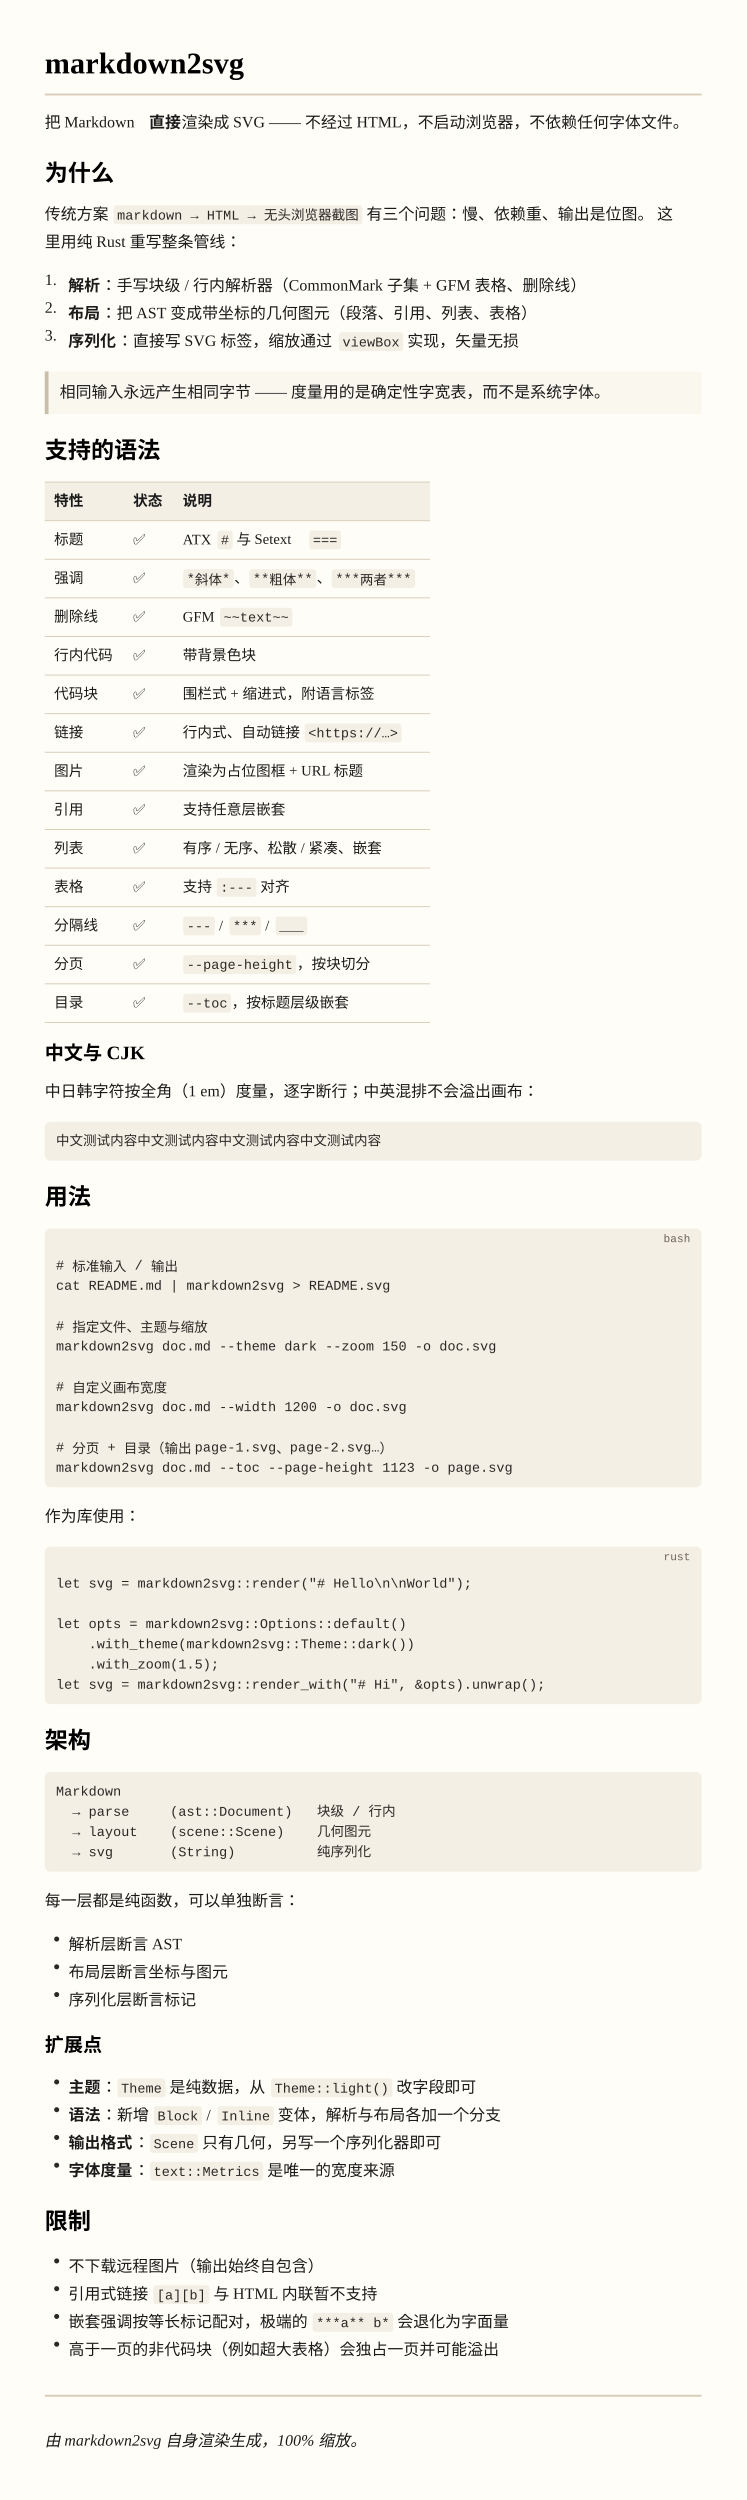
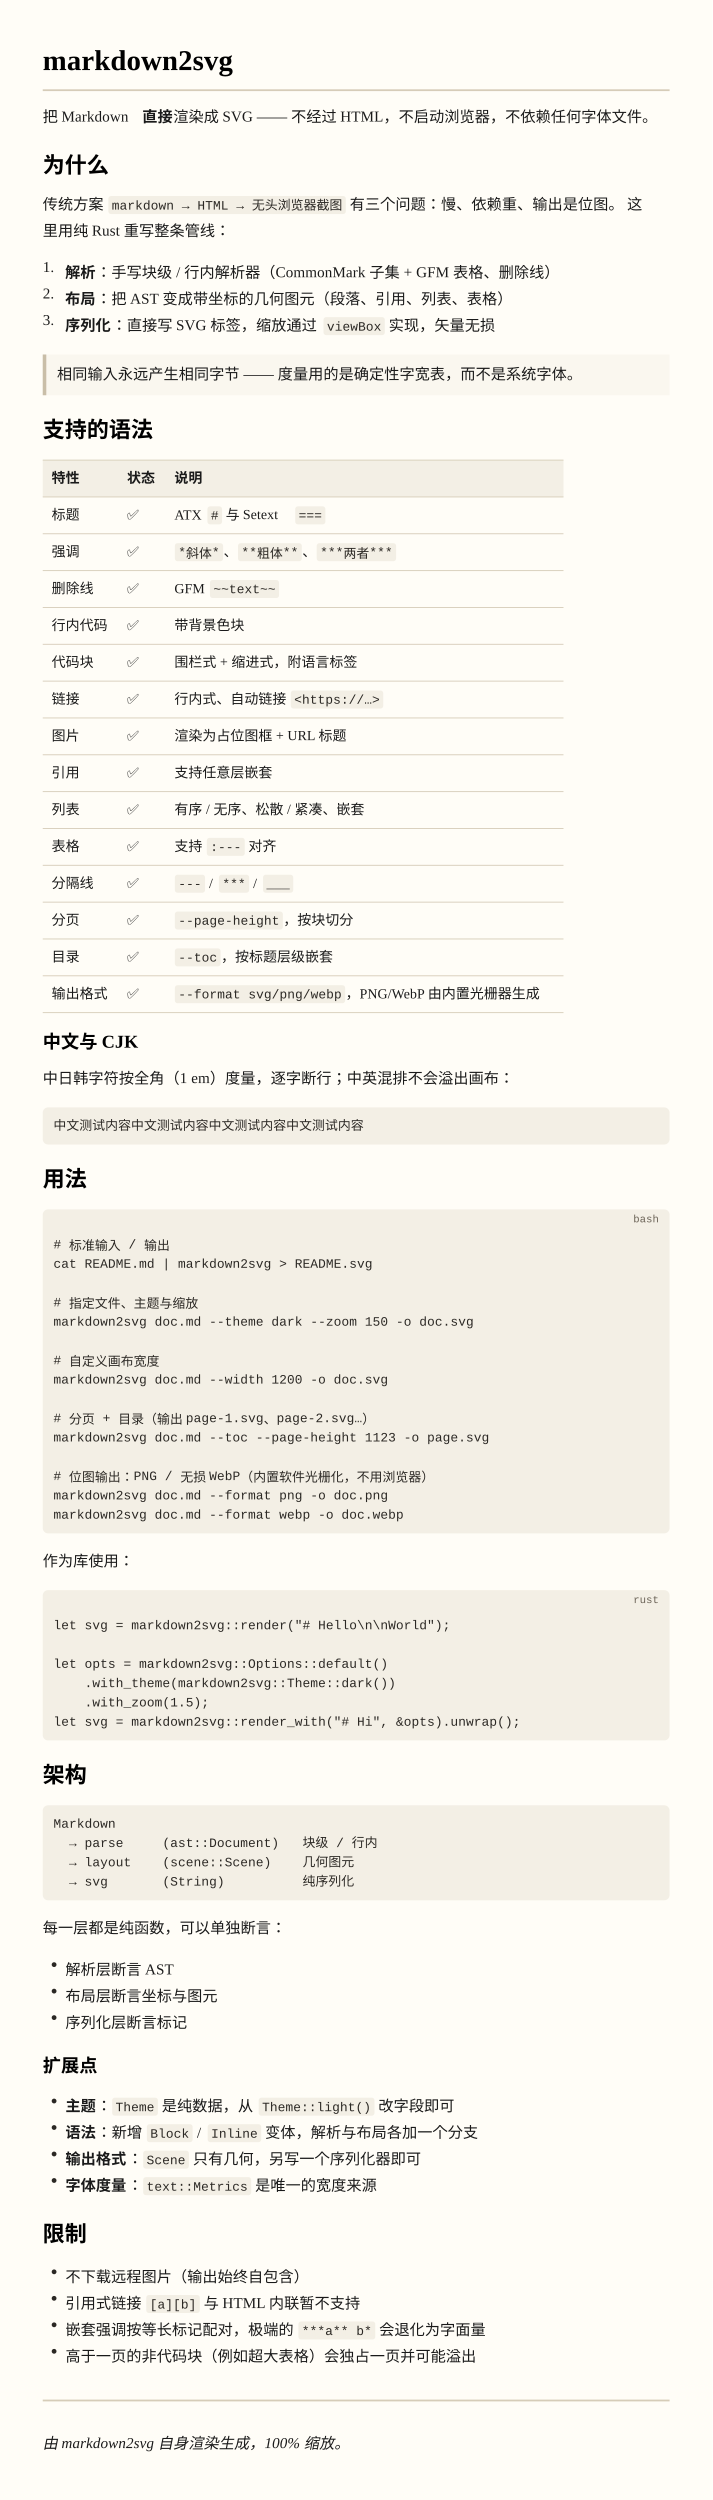
- <svg xmlns="http://www.w3.org/2000/svg" role="img" width="800" height="2679.64" viewBox="0 0 800 2679.64" font-family="Georgia, 'Iowan Old Style', 'Times New Roman', 'Songti SC', SimSun, serif">
-   <rect x="0" y="0" width="800" height="2679.64" fill="#fffdf7" />
+ <svg xmlns="http://www.w3.org/2000/svg" role="img" width="800" height="2807.71" viewBox="0 0 800 2807.71" font-family="Georgia, 'Iowan Old Style', 'Times New Roman', 'Songti SC', SimSun, serif">
+   <rect x="0" y="0" width="800" height="2807.71" fill="#fffdf7" />
  <text x="48" y="78.69" font-size="32.3" fill="#000000" xml:space="preserve" font-weight="bold" letter-spacing="0.16">markdown2svg</text>
  <line x1="48" y1="101.3" x2="752" y2="101.3" stroke="#d6ccb8" stroke-width="2" />
  <text x="48" y="137.02" font-size="17" fill="#1a1a1a" xml:space="preserve" letter-spacing="0.09">把 Markdown</text>
  <text x="159.77" y="137.02" font-size="17" fill="#1a1a1a" xml:space="preserve" font-weight="bold" letter-spacing="0.09">直接</text>
  <text x="194.63" y="137.02" font-size="17" fill="#1a1a1a" xml:space="preserve" letter-spacing="0.09">渲染成 SVG —— 不经过 HTML，不启动浏览器，不依赖任何字体文件。</text>
  <text x="48" y="194.01" font-size="24.65" fill="#000000" xml:space="preserve" font-weight="bold" letter-spacing="0.12">为什么</text>
  <text x="48" y="235.37" font-size="17" fill="#1a1a1a" xml:space="preserve" letter-spacing="0.09">传统方案</text>
  <rect x="121.69" y="220.15" width="266.69" height="20.23" rx="3" fill="#f3efe5" />
  <text x="125.52" y="235.37" font-size="14.45" fill="#2b2824" xml:space="preserve" font-family="'SFMono-Regular', Consolas, 'Liberation Mono', monospace" letter-spacing="0.07">markdown → HTML → 无头浏览器截图</text>
  <text x="388.87" y="235.37" font-size="17" fill="#1a1a1a" xml:space="preserve" letter-spacing="0.09"> 有三个问题：慢、依赖重、输出是位图。 这</text>
  <text x="48" y="265.12" font-size="17" fill="#1a1a1a" xml:space="preserve" letter-spacing="0.09">里用纯 Rust 重写整条管线：</text>
  <text x="48" y="305.49" font-size="17" fill="#1a1a1a" xml:space="preserve" letter-spacing="0.09">1.</text>
  <text x="73.13" y="311.87" font-size="17" fill="#1a1a1a" xml:space="preserve" font-weight="bold" letter-spacing="0.09">解析</text>
  <text x="107.98" y="311.87" font-size="17" fill="#1a1a1a" xml:space="preserve" letter-spacing="0.09">：手写块级 / 行内解析器（CommonMark 子集 + GFM 表格、删除线）</text>
  <text x="48" y="335.24" font-size="17" fill="#1a1a1a" xml:space="preserve" letter-spacing="0.09">2.</text>
  <text x="73.13" y="341.62" font-size="17" fill="#1a1a1a" xml:space="preserve" font-weight="bold" letter-spacing="0.09">布局</text>
  <text x="107.98" y="341.62" font-size="17" fill="#1a1a1a" xml:space="preserve" letter-spacing="0.09">：把 AST 变成带坐标的几何图元（段落、引用、列表、表格）</text>
  <text x="48" y="364.99" font-size="17" fill="#1a1a1a" xml:space="preserve" letter-spacing="0.09">3.</text>
  <text x="73.13" y="371.37" font-size="17" fill="#1a1a1a" xml:space="preserve" font-weight="bold" letter-spacing="0.09">序列化</text>
  <text x="125.41" y="371.37" font-size="17" fill="#1a1a1a" xml:space="preserve" letter-spacing="0.09">：直接写 SVG 标签，缩放通过</text>
  <rect x="363.31" y="356.15" width="68.87" height="20.23" rx="3" fill="#f3efe5" />
  <text x="367.14" y="371.37" font-size="14.45" fill="#2b2824" xml:space="preserve" font-family="'SFMono-Regular', Consolas, 'Liberation Mono', monospace" letter-spacing="0.07">viewBox</text>
  <text x="432.68" y="371.37" font-size="17" fill="#1a1a1a" xml:space="preserve" letter-spacing="0.09"> 实现，矢量无损</text>
  <rect x="48" y="398.14" width="704" height="45.75" fill="#faf7ef" />
  <rect x="48" y="398.14" width="4" height="45.75" fill="#c9bea8" />
  <text x="64" y="426.12" font-size="17" fill="#1a1a1a" xml:space="preserve" letter-spacing="0.09">相同输入永远产生相同字节 —— 度量用的是确定性字宽表，而不是系统字体。</text>
  <text x="48" y="491.11" font-size="24.65" fill="#000000" xml:space="preserve" font-weight="bold" letter-spacing="0.12">支持的语法</text>
-   <rect x="48" y="516.74" width="412.95" height="41.37" fill="#f3efe5" />
+   <rect x="48" y="516.74" width="584.84" height="41.37" fill="#f3efe5" />
  <text x="58" y="542.11" font-size="15.64" fill="#1a1a1a" xml:space="preserve" font-weight="bold" letter-spacing="0.08">特性</text>
  <text x="142.66" y="542.11" font-size="15.64" fill="#1a1a1a" xml:space="preserve" font-weight="bold" letter-spacing="0.08">状态</text>
  <text x="195.87" y="542.11" font-size="15.64" fill="#1a1a1a" xml:space="preserve" font-weight="bold" letter-spacing="0.08">说明</text>
-   <line x1="48" y1="516.74" x2="460.95" y2="516.74" stroke="#d6ccb8" stroke-width="1" />
-   <line x1="48" y1="558.11" x2="460.95" y2="558.11" stroke="#d6ccb8" stroke-width="1" />
+   <line x1="48" y1="516.74" x2="632.84" y2="516.74" stroke="#d6ccb8" stroke-width="1" />
+   <line x1="48" y1="558.11" x2="632.84" y2="558.11" stroke="#d6ccb8" stroke-width="1" />
  <text x="58" y="583.48" font-size="15.64" fill="#1a1a1a" xml:space="preserve" letter-spacing="0.08">标题</text>
  <text x="142.66" y="583.48" font-size="15.64" fill="#1a1a1a" xml:space="preserve" letter-spacing="0.08">✅</text>
  <text x="195.87" y="583.48" font-size="15.64" fill="#1a1a1a" xml:space="preserve" letter-spacing="0.08">ATX</text>
  <rect x="232.97" y="568.68" width="16.41" height="20.23" rx="3" fill="#f3efe5" />
  <text x="236.8" y="583.48" font-size="14.45" fill="#2b2824" xml:space="preserve" font-family="'SFMono-Regular', Consolas, 'Liberation Mono', monospace" letter-spacing="0.07">#</text>
  <text x="249.88" y="583.48" font-size="15.64" fill="#1a1a1a" xml:space="preserve" letter-spacing="0.08"> 与 Setext</text>
  <rect x="331.55" y="568.68" width="33.9" height="20.23" rx="3" fill="#f3efe5" />
  <text x="335.39" y="583.48" font-size="14.45" fill="#2b2824" xml:space="preserve" font-family="'SFMono-Regular', Consolas, 'Liberation Mono', monospace" letter-spacing="0.07">===</text>
-   <line x1="48" y1="599.47" x2="460.95" y2="599.47" stroke="#d6ccb8" stroke-width="1" />
+   <line x1="48" y1="599.47" x2="632.84" y2="599.47" stroke="#d6ccb8" stroke-width="1" />
  <text x="58" y="624.85" font-size="15.64" fill="#1a1a1a" xml:space="preserve" letter-spacing="0.08">强调</text>
  <text x="142.66" y="624.85" font-size="15.64" fill="#1a1a1a" xml:space="preserve" letter-spacing="0.08">✅</text>
  <rect x="196.37" y="610.05" width="54.2" height="20.23" rx="3" fill="#f3efe5" />
  <text x="200.21" y="624.85" font-size="14.45" fill="#2b2824" xml:space="preserve" font-family="'SFMono-Regular', Consolas, 'Liberation Mono', monospace" letter-spacing="0.07">*斜体*</text>
  <text x="251.07" y="624.85" font-size="15.64" fill="#1a1a1a" xml:space="preserve" letter-spacing="0.08">、</text>
  <rect x="267.29" y="610.05" width="71.68" height="20.23" rx="3" fill="#f3efe5" />
  <text x="271.12" y="624.85" font-size="14.45" fill="#2b2824" xml:space="preserve" font-family="'SFMono-Regular', Consolas, 'Liberation Mono', monospace" letter-spacing="0.07">**粗体**</text>
  <text x="339.47" y="624.85" font-size="15.64" fill="#1a1a1a" xml:space="preserve" letter-spacing="0.08">、</text>
  <rect x="355.69" y="610.05" width="89.17" height="20.23" rx="3" fill="#f3efe5" />
  <text x="359.53" y="624.85" font-size="14.45" fill="#2b2824" xml:space="preserve" font-family="'SFMono-Regular', Consolas, 'Liberation Mono', monospace" letter-spacing="0.07">***两者***</text>
-   <line x1="48" y1="640.84" x2="460.95" y2="640.84" stroke="#d6ccb8" stroke-width="1" />
+   <line x1="48" y1="640.84" x2="632.84" y2="640.84" stroke="#d6ccb8" stroke-width="1" />
  <text x="58" y="666.22" font-size="15.64" fill="#1a1a1a" xml:space="preserve" letter-spacing="0.08">删除线</text>
  <text x="142.66" y="666.22" font-size="15.64" fill="#1a1a1a" xml:space="preserve" letter-spacing="0.08">✅</text>
  <text x="195.87" y="666.22" font-size="15.64" fill="#1a1a1a" xml:space="preserve" letter-spacing="0.08">GFM</text>
  <rect x="235.79" y="651.41" width="77.61" height="20.23" rx="3" fill="#f3efe5" />
  <text x="239.62" y="666.22" font-size="14.45" fill="#2b2824" xml:space="preserve" font-family="'SFMono-Regular', Consolas, 'Liberation Mono', monospace" letter-spacing="0.07">~~text~~</text>
-   <line x1="48" y1="682.22" x2="460.95" y2="682.22" stroke="#d6ccb8" stroke-width="1" />
+   <line x1="48" y1="682.22" x2="632.84" y2="682.22" stroke="#d6ccb8" stroke-width="1" />
  <text x="58" y="707.59" font-size="15.64" fill="#1a1a1a" xml:space="preserve" letter-spacing="0.08">行内代码</text>
  <text x="142.66" y="707.59" font-size="15.64" fill="#1a1a1a" xml:space="preserve" letter-spacing="0.08">✅</text>
  <text x="195.87" y="707.59" font-size="15.64" fill="#1a1a1a" xml:space="preserve" letter-spacing="0.08">带背景色块</text>
-   <line x1="48" y1="723.59" x2="460.95" y2="723.59" stroke="#d6ccb8" stroke-width="1" />
+   <line x1="48" y1="723.59" x2="632.84" y2="723.59" stroke="#d6ccb8" stroke-width="1" />
  <text x="58" y="748.96" font-size="15.64" fill="#1a1a1a" xml:space="preserve" letter-spacing="0.08">代码块</text>
  <text x="142.66" y="748.96" font-size="15.64" fill="#1a1a1a" xml:space="preserve" letter-spacing="0.08">✅</text>
  <text x="195.87" y="748.96" font-size="15.64" fill="#1a1a1a" xml:space="preserve" letter-spacing="0.08">围栏式 + 缩进式，附语言标签</text>
-   <line x1="48" y1="764.95" x2="460.95" y2="764.95" stroke="#d6ccb8" stroke-width="1" />
+   <line x1="48" y1="764.95" x2="632.84" y2="764.95" stroke="#d6ccb8" stroke-width="1" />
  <text x="58" y="790.33" font-size="15.64" fill="#1a1a1a" xml:space="preserve" letter-spacing="0.08">链接</text>
  <text x="142.66" y="790.33" font-size="15.64" fill="#1a1a1a" xml:space="preserve" letter-spacing="0.08">✅</text>
  <text x="195.87" y="790.33" font-size="15.64" fill="#1a1a1a" xml:space="preserve" letter-spacing="0.08">行内式、自动链接</text>
  <rect x="326.58" y="775.53" width="103.83" height="20.23" rx="3" fill="#f3efe5" />
  <text x="330.41" y="790.33" font-size="14.45" fill="#2b2824" xml:space="preserve" font-family="'SFMono-Regular', Consolas, 'Liberation Mono', monospace" letter-spacing="0.07">&lt;https://…&gt;</text>
-   <line x1="48" y1="806.32" x2="460.95" y2="806.32" stroke="#d6ccb8" stroke-width="1" />
+   <line x1="48" y1="806.32" x2="632.84" y2="806.32" stroke="#d6ccb8" stroke-width="1" />
  <text x="58" y="831.7" font-size="15.64" fill="#1a1a1a" xml:space="preserve" letter-spacing="0.08">图片</text>
  <text x="142.66" y="831.7" font-size="15.64" fill="#1a1a1a" xml:space="preserve" letter-spacing="0.08">✅</text>
  <text x="195.87" y="831.7" font-size="15.64" fill="#1a1a1a" xml:space="preserve" letter-spacing="0.08">渲染为占位图框 + URL 标题</text>
-   <line x1="48" y1="847.69" x2="460.95" y2="847.69" stroke="#d6ccb8" stroke-width="1" />
+   <line x1="48" y1="847.69" x2="632.84" y2="847.69" stroke="#d6ccb8" stroke-width="1" />
  <text x="58" y="873.07" font-size="15.64" fill="#1a1a1a" xml:space="preserve" letter-spacing="0.08">引用</text>
  <text x="142.66" y="873.07" font-size="15.64" fill="#1a1a1a" xml:space="preserve" letter-spacing="0.08">✅</text>
  <text x="195.87" y="873.07" font-size="15.64" fill="#1a1a1a" xml:space="preserve" letter-spacing="0.08">支持任意层嵌套</text>
-   <line x1="48" y1="889.06" x2="460.95" y2="889.06" stroke="#d6ccb8" stroke-width="1" />
+   <line x1="48" y1="889.06" x2="632.84" y2="889.06" stroke="#d6ccb8" stroke-width="1" />
  <text x="58" y="914.44" font-size="15.64" fill="#1a1a1a" xml:space="preserve" letter-spacing="0.08">列表</text>
  <text x="142.66" y="914.44" font-size="15.64" fill="#1a1a1a" xml:space="preserve" letter-spacing="0.08">✅</text>
  <text x="195.87" y="914.44" font-size="15.64" fill="#1a1a1a" xml:space="preserve" letter-spacing="0.08">有序 / 无序、松散 / 紧凑、嵌套</text>
-   <line x1="48" y1="930.43" x2="460.95" y2="930.43" stroke="#d6ccb8" stroke-width="1" />
+   <line x1="48" y1="930.43" x2="632.84" y2="930.43" stroke="#d6ccb8" stroke-width="1" />
  <text x="58" y="955.81" font-size="15.64" fill="#1a1a1a" xml:space="preserve" letter-spacing="0.08">表格</text>
  <text x="142.66" y="955.81" font-size="15.64" fill="#1a1a1a" xml:space="preserve" letter-spacing="0.08">✅</text>
  <text x="195.87" y="955.81" font-size="15.64" fill="#1a1a1a" xml:space="preserve" letter-spacing="0.08">支持</text>
  <rect x="232.27" y="941" width="42.64" height="20.23" rx="3" fill="#f3efe5" />
  <text x="236.1" y="955.81" font-size="14.45" fill="#2b2824" xml:space="preserve" font-family="'SFMono-Regular', Consolas, 'Liberation Mono', monospace" letter-spacing="0.07">:---</text>
  <text x="275.41" y="955.81" font-size="15.64" fill="#1a1a1a" xml:space="preserve" letter-spacing="0.08"> 对齐</text>
-   <line x1="48" y1="971.8" x2="460.95" y2="971.8" stroke="#d6ccb8" stroke-width="1" />
+   <line x1="48" y1="971.8" x2="632.84" y2="971.8" stroke="#d6ccb8" stroke-width="1" />
  <text x="58" y="997.18" font-size="15.64" fill="#1a1a1a" xml:space="preserve" letter-spacing="0.08">分隔线</text>
  <text x="142.66" y="997.18" font-size="15.64" fill="#1a1a1a" xml:space="preserve" letter-spacing="0.08">✅</text>
  <rect x="196.37" y="982.37" width="33.9" height="20.23" rx="3" fill="#f3efe5" />
  <text x="200.21" y="997.18" font-size="14.45" fill="#2b2824" xml:space="preserve" font-family="'SFMono-Regular', Consolas, 'Liberation Mono', monospace" letter-spacing="0.07">---</text>
  <text x="230.77" y="997.18" font-size="15.64" fill="#1a1a1a" xml:space="preserve" letter-spacing="0.08"> /</text>
  <rect x="245.89" y="982.37" width="33.9" height="20.23" rx="3" fill="#f3efe5" />
  <text x="249.73" y="997.18" font-size="14.45" fill="#2b2824" xml:space="preserve" font-family="'SFMono-Regular', Consolas, 'Liberation Mono', monospace" letter-spacing="0.07">***</text>
  <text x="280.29" y="997.18" font-size="15.64" fill="#1a1a1a" xml:space="preserve" letter-spacing="0.08"> /</text>
  <rect x="295.41" y="982.37" width="33.9" height="20.23" rx="3" fill="#f3efe5" />
  <text x="299.25" y="997.18" font-size="14.45" fill="#2b2824" xml:space="preserve" font-family="'SFMono-Regular', Consolas, 'Liberation Mono', monospace" letter-spacing="0.07">___</text>
-   <line x1="48" y1="1013.17" x2="460.95" y2="1013.17" stroke="#d6ccb8" stroke-width="1" />
+   <line x1="48" y1="1013.17" x2="632.84" y2="1013.17" stroke="#d6ccb8" stroke-width="1" />
  <text x="58" y="1038.55" font-size="15.64" fill="#1a1a1a" xml:space="preserve" letter-spacing="0.08">分页</text>
  <text x="142.66" y="1038.55" font-size="15.64" fill="#1a1a1a" xml:space="preserve" letter-spacing="0.08">✅</text>
  <rect x="196.37" y="1023.74" width="121.32" height="20.23" rx="3" fill="#f3efe5" />
  <text x="200.21" y="1038.55" font-size="14.45" fill="#2b2824" xml:space="preserve" font-family="'SFMono-Regular', Consolas, 'Liberation Mono', monospace" letter-spacing="0.07">--page-height</text>
  <text x="318.19" y="1038.55" font-size="15.64" fill="#1a1a1a" xml:space="preserve" letter-spacing="0.08">，按块切分</text>
-   <line x1="48" y1="1054.54" x2="460.95" y2="1054.54" stroke="#d6ccb8" stroke-width="1" />
+   <line x1="48" y1="1054.54" x2="632.84" y2="1054.54" stroke="#d6ccb8" stroke-width="1" />
  <text x="58" y="1079.92" font-size="15.64" fill="#1a1a1a" xml:space="preserve" letter-spacing="0.08">目录</text>
  <text x="142.66" y="1079.92" font-size="15.64" fill="#1a1a1a" xml:space="preserve" letter-spacing="0.08">✅</text>
  <rect x="196.37" y="1065.11" width="51.38" height="20.23" rx="3" fill="#f3efe5" />
  <text x="200.21" y="1079.92" font-size="14.45" fill="#2b2824" xml:space="preserve" font-family="'SFMono-Regular', Consolas, 'Liberation Mono', monospace" letter-spacing="0.07">--toc</text>
  <text x="248.25" y="1079.92" font-size="15.64" fill="#1a1a1a" xml:space="preserve" letter-spacing="0.08">，按标题层级嵌套</text>
-   <line x1="48" y1="1095.91" x2="460.95" y2="1095.91" stroke="#d6ccb8" stroke-width="1" />
-   <text x="48" y="1135.69" font-size="20.4" fill="#000000" xml:space="preserve" font-weight="bold" letter-spacing="0.1">中文与 CJK</text>
-   <text x="48" y="1175.56" font-size="17" fill="#1a1a1a" xml:space="preserve" letter-spacing="0.09">中日韩字符按全角（1 em）度量，逐字断行；中英混排不会溢出画布：</text>
-   <rect x="48" y="1202.34" width="704" height="41.68" rx="6" fill="#f3efe5" />
-   <text x="60" y="1227.51" font-size="14.45" fill="#2b2824" xml:space="preserve" font-family="'SFMono-Regular', Consolas, 'Liberation Mono', monospace" letter-spacing="0.07">中文测试内容中文测试内容中文测试内容中文测试内容</text>
-   <text x="48" y="1291.23" font-size="24.65" fill="#000000" xml:space="preserve" font-weight="bold" letter-spacing="0.12">用法</text>
-   <rect x="48" y="1316.86" width="704" height="277.18" rx="6" fill="#f3efe5" />
-   <text x="711.2" y="1331.38" font-size="11.9" fill="#6b6357" xml:space="preserve" font-family="'SFMono-Regular', Consolas, 'Liberation Mono', monospace" letter-spacing="0.06">bash</text>
-   <text x="60" y="1360.78" font-size="14.45" fill="#2b2824" xml:space="preserve" font-family="'SFMono-Regular', Consolas, 'Liberation Mono', monospace" letter-spacing="0.07"># 标准输入 / 输出</text>
-   <text x="60" y="1382.45" font-size="14.45" fill="#2b2824" xml:space="preserve" font-family="'SFMono-Regular', Consolas, 'Liberation Mono', monospace" letter-spacing="0.07">cat README.md | markdown2svg &gt; README.svg</text>
-   <text x="60" y="1425.8" font-size="14.45" fill="#2b2824" xml:space="preserve" font-family="'SFMono-Regular', Consolas, 'Liberation Mono', monospace" letter-spacing="0.07"># 指定文件、主题与缩放</text>
-   <text x="60" y="1447.48" font-size="14.45" fill="#2b2824" xml:space="preserve" font-family="'SFMono-Regular', Consolas, 'Liberation Mono', monospace" letter-spacing="0.07">markdown2svg doc.md --theme dark --zoom 150 -o doc.svg</text>
-   <text x="60" y="1490.83" font-size="14.45" fill="#2b2824" xml:space="preserve" font-family="'SFMono-Regular', Consolas, 'Liberation Mono', monospace" letter-spacing="0.07"># 自定义画布宽度</text>
-   <text x="60" y="1512.5" font-size="14.45" fill="#2b2824" xml:space="preserve" font-family="'SFMono-Regular', Consolas, 'Liberation Mono', monospace" letter-spacing="0.07">markdown2svg doc.md --width 1200 -o doc.svg</text>
-   <text x="60" y="1555.85" font-size="14.45" fill="#2b2824" xml:space="preserve" font-family="'SFMono-Regular', Consolas, 'Liberation Mono', monospace" letter-spacing="0.07"># 分页 + 目录（输出 page-1.svg、page-2.svg…）</text>
-   <text x="60" y="1577.53" font-size="14.45" fill="#2b2824" xml:space="preserve" font-family="'SFMono-Regular', Consolas, 'Liberation Mono', monospace" letter-spacing="0.07">markdown2svg doc.md --toc --page-height 1123 -o page.svg</text>
-   <text x="48" y="1631.01" font-size="17" fill="#1a1a1a" xml:space="preserve" letter-spacing="0.09">作为库使用：</text>
-   <rect x="48" y="1657.78" width="704" height="168.8" rx="6" fill="#f3efe5" />
-   <text x="711.2" y="1672.3" font-size="11.9" fill="#6b6357" xml:space="preserve" font-family="'SFMono-Regular', Consolas, 'Liberation Mono', monospace" letter-spacing="0.06">rust</text>
-   <text x="60" y="1701.7" font-size="14.45" fill="#2b2824" xml:space="preserve" font-family="'SFMono-Regular', Consolas, 'Liberation Mono', monospace" letter-spacing="0.07">let svg = markdown2svg::render("# Hello\n\nWorld");</text>
-   <text x="60" y="1745.05" font-size="14.45" fill="#2b2824" xml:space="preserve" font-family="'SFMono-Regular', Consolas, 'Liberation Mono', monospace" letter-spacing="0.07">let opts = markdown2svg::Options::default()</text>
-   <text x="60" y="1766.73" font-size="14.45" fill="#2b2824" xml:space="preserve" font-family="'SFMono-Regular', Consolas, 'Liberation Mono', monospace" letter-spacing="0.07">    .with_theme(markdown2svg::Theme::dark())</text>
-   <text x="60" y="1788.4" font-size="14.45" fill="#2b2824" xml:space="preserve" font-family="'SFMono-Regular', Consolas, 'Liberation Mono', monospace" letter-spacing="0.07">    .with_zoom(1.5);</text>
-   <text x="60" y="1810.08" font-size="14.45" fill="#2b2824" xml:space="preserve" font-family="'SFMono-Regular', Consolas, 'Liberation Mono', monospace" letter-spacing="0.07">let svg = markdown2svg::render_with("# Hi", &amp;opts).unwrap();</text>
-   <text x="48" y="1873.8" font-size="24.65" fill="#000000" xml:space="preserve" font-weight="bold" letter-spacing="0.12">架构</text>
-   <rect x="48" y="1899.43" width="704" height="106.7" rx="6" fill="#f3efe5" />
-   <text x="60" y="1924.6" font-size="14.45" fill="#2b2824" xml:space="preserve" font-family="'SFMono-Regular', Consolas, 'Liberation Mono', monospace" letter-spacing="0.07">Markdown</text>
-   <text x="60" y="1946.27" font-size="14.45" fill="#2b2824" xml:space="preserve" font-family="'SFMono-Regular', Consolas, 'Liberation Mono', monospace" letter-spacing="0.07">  → parse     (ast::Document)   块级 / 行内</text>
-   <text x="60" y="1967.95" font-size="14.45" fill="#2b2824" xml:space="preserve" font-family="'SFMono-Regular', Consolas, 'Liberation Mono', monospace" letter-spacing="0.07">  → layout    (scene::Scene)    几何图元</text>
-   <text x="60" y="1989.62" font-size="14.45" fill="#2b2824" xml:space="preserve" font-family="'SFMono-Regular', Consolas, 'Liberation Mono', monospace" letter-spacing="0.07">  → svg       (String)          纯序列化</text>
-   <text x="48" y="2043.1" font-size="17" fill="#1a1a1a" xml:space="preserve" letter-spacing="0.09">每一层都是纯函数，可以单独断言：</text>
-   <rect x="58.03" y="2075.66" width="5.44" height="5.44" rx="2.72" fill="#2b2824" />
-   <text x="73.5" y="2089.85" font-size="17" fill="#1a1a1a" xml:space="preserve" letter-spacing="0.09">解析层断言 AST</text>
-   <rect x="58.03" y="2105.41" width="5.44" height="5.44" rx="2.72" fill="#2b2824" />
-   <text x="73.5" y="2119.6" font-size="17" fill="#1a1a1a" xml:space="preserve" letter-spacing="0.09">布局层断言坐标与图元</text>
-   <rect x="58.03" y="2135.16" width="5.44" height="5.44" rx="2.72" fill="#2b2824" />
-   <text x="73.5" y="2149.35" font-size="17" fill="#1a1a1a" xml:space="preserve" letter-spacing="0.09">序列化层断言标记</text>
-   <text x="48" y="2198.91" font-size="20.4" fill="#000000" xml:space="preserve" font-weight="bold" letter-spacing="0.1">扩展点</text>
-   <rect x="58.03" y="2228.83" width="5.44" height="5.44" rx="2.72" fill="#2b2824" />
-   <text x="73.5" y="2243.02" font-size="17" fill="#1a1a1a" xml:space="preserve" font-weight="bold" letter-spacing="0.09">主题</text>
-   <text x="108.35" y="2243.02" font-size="17" fill="#1a1a1a" xml:space="preserve" letter-spacing="0.09">：</text>
-   <rect x="125.94" y="2227.81" width="51.38" height="20.23" rx="3" fill="#f3efe5" />
-   <text x="129.77" y="2243.02" font-size="14.45" fill="#2b2824" xml:space="preserve" font-family="'SFMono-Regular', Consolas, 'Liberation Mono', monospace" letter-spacing="0.07">Theme</text>
-   <text x="177.82" y="2243.02" font-size="17" fill="#1a1a1a" xml:space="preserve" letter-spacing="0.09"> 是纯数据，从</text>
-   <rect x="290.52" y="2227.81" width="130.06" height="20.23" rx="3" fill="#f3efe5" />
-   <text x="294.35" y="2243.02" font-size="14.45" fill="#2b2824" xml:space="preserve" font-family="'SFMono-Regular', Consolas, 'Liberation Mono', monospace" letter-spacing="0.07">Theme::light()</text>
-   <text x="421.08" y="2243.02" font-size="17" fill="#1a1a1a" xml:space="preserve" letter-spacing="0.09"> 改字段即可</text>
-   <rect x="58.03" y="2258.58" width="5.44" height="5.44" rx="2.72" fill="#2b2824" />
-   <text x="73.5" y="2272.77" font-size="17" fill="#1a1a1a" xml:space="preserve" font-weight="bold" letter-spacing="0.09">语法</text>
-   <text x="108.35" y="2272.77" font-size="17" fill="#1a1a1a" xml:space="preserve" letter-spacing="0.09">：新增</text>
-   <rect x="164.95" y="2257.56" width="51.38" height="20.23" rx="3" fill="#f3efe5" />
-   <text x="168.79" y="2272.77" font-size="14.45" fill="#2b2824" xml:space="preserve" font-family="'SFMono-Regular', Consolas, 'Liberation Mono', monospace" letter-spacing="0.07">Block</text>
-   <text x="216.83" y="2272.77" font-size="17" fill="#1a1a1a" xml:space="preserve" letter-spacing="0.09"> /</text>
-   <rect x="233.23" y="2257.56" width="60.12" height="20.23" rx="3" fill="#f3efe5" />
-   <text x="237.06" y="2272.77" font-size="14.45" fill="#2b2824" xml:space="preserve" font-family="'SFMono-Regular', Consolas, 'Liberation Mono', monospace" letter-spacing="0.07">Inline</text>
-   <text x="293.85" y="2272.77" font-size="17" fill="#1a1a1a" xml:space="preserve" letter-spacing="0.09"> 变体，解析与布局各加一个分支</text>
-   <rect x="58.03" y="2288.33" width="5.44" height="5.44" rx="2.72" fill="#2b2824" />
-   <text x="73.5" y="2302.52" font-size="17" fill="#1a1a1a" xml:space="preserve" font-weight="bold" letter-spacing="0.09">输出格式</text>
-   <text x="143.2" y="2302.52" font-size="17" fill="#1a1a1a" xml:space="preserve" letter-spacing="0.09">：</text>
-   <rect x="160.79" y="2287.31" width="51.38" height="20.23" rx="3" fill="#f3efe5" />
-   <text x="164.62" y="2302.52" font-size="14.45" fill="#2b2824" xml:space="preserve" font-family="'SFMono-Regular', Consolas, 'Liberation Mono', monospace" letter-spacing="0.07">Scene</text>
-   <text x="212.67" y="2302.52" font-size="17" fill="#1a1a1a" xml:space="preserve" letter-spacing="0.09"> 只有几何，另写一个序列化器即可</text>
-   <rect x="58.03" y="2318.08" width="5.44" height="5.44" rx="2.72" fill="#2b2824" />
-   <text x="73.5" y="2332.27" font-size="17" fill="#1a1a1a" xml:space="preserve" font-weight="bold" letter-spacing="0.09">字体度量</text>
-   <text x="143.2" y="2332.27" font-size="17" fill="#1a1a1a" xml:space="preserve" letter-spacing="0.09">：</text>
-   <rect x="160.79" y="2317.06" width="121.32" height="20.23" rx="3" fill="#f3efe5" />
-   <text x="164.62" y="2332.27" font-size="14.45" fill="#2b2824" xml:space="preserve" font-family="'SFMono-Regular', Consolas, 'Liberation Mono', monospace" letter-spacing="0.07">text::Metrics</text>
-   <text x="282.6" y="2332.27" font-size="17" fill="#1a1a1a" xml:space="preserve" letter-spacing="0.09"> 是唯一的宽度来源</text>
-   <text x="48" y="2389.26" font-size="24.65" fill="#000000" xml:space="preserve" font-weight="bold" letter-spacing="0.12">限制</text>
-   <rect x="58.03" y="2420.67" width="5.44" height="5.44" rx="2.72" fill="#2b2824" />
-   <text x="73.5" y="2434.87" font-size="17" fill="#1a1a1a" xml:space="preserve" letter-spacing="0.09">不下载远程图片（输出始终自包含）</text>
-   <rect x="58.03" y="2450.42" width="5.44" height="5.44" rx="2.72" fill="#2b2824" />
-   <text x="73.5" y="2464.62" font-size="17" fill="#1a1a1a" xml:space="preserve" letter-spacing="0.09">引用式链接</text>
-   <rect x="164.27" y="2449.4" width="60.12" height="20.23" rx="3" fill="#f3efe5" />
-   <text x="168.11" y="2464.62" font-size="14.45" fill="#2b2824" xml:space="preserve" font-family="'SFMono-Regular', Consolas, 'Liberation Mono', monospace" letter-spacing="0.07">[a][b]</text>
-   <text x="224.89" y="2464.62" font-size="17" fill="#1a1a1a" xml:space="preserve" letter-spacing="0.09"> 与 HTML 内联暂不支持</text>
-   <rect x="58.03" y="2480.17" width="5.44" height="5.44" rx="2.72" fill="#2b2824" />
-   <text x="73.5" y="2494.37" font-size="17" fill="#1a1a1a" xml:space="preserve" letter-spacing="0.09">嵌套强调按等长标记配对，极端的</text>
-   <rect x="335.12" y="2479.15" width="86.35" height="20.23" rx="3" fill="#f3efe5" />
-   <text x="338.95" y="2494.37" font-size="14.45" fill="#2b2824" xml:space="preserve" font-family="'SFMono-Regular', Consolas, 'Liberation Mono', monospace" letter-spacing="0.07">***a** b*</text>
-   <text x="421.97" y="2494.37" font-size="17" fill="#1a1a1a" xml:space="preserve" letter-spacing="0.09"> 会退化为字面量</text>
-   <rect x="58.03" y="2509.92" width="5.44" height="5.44" rx="2.72" fill="#2b2824" />
-   <text x="73.5" y="2524.12" font-size="17" fill="#1a1a1a" xml:space="preserve" letter-spacing="0.09">高于一页的非代码块（例如超大表格）会独占一页并可能溢出</text>
-   <line x1="48" y1="2567.89" x2="752" y2="2567.89" stroke="#d6ccb8" stroke-width="2" />
-   <text x="48" y="2621.87" font-size="17" fill="#1a1a1a" xml:space="preserve" font-style="italic" letter-spacing="0.09">由 markdown2svg 自身渲染生成，100% 缩放。</text>
+   <line x1="48" y1="1095.91" x2="632.84" y2="1095.91" stroke="#d6ccb8" stroke-width="1" />
+   <text x="58" y="1121.29" font-size="15.64" fill="#1a1a1a" xml:space="preserve" letter-spacing="0.08">输出格式</text>
+   <text x="142.66" y="1121.29" font-size="15.64" fill="#1a1a1a" xml:space="preserve" letter-spacing="0.08">✅</text>
+   <rect x="196.37" y="1106.48" width="191.26" height="20.23" rx="3" fill="#f3efe5" />
+   <text x="200.21" y="1121.29" font-size="14.45" fill="#2b2824" xml:space="preserve" font-family="'SFMono-Regular', Consolas, 'Liberation Mono', monospace" letter-spacing="0.07">--format svg/png/webp</text>
+   <text x="388.13" y="1121.29" font-size="15.64" fill="#1a1a1a" xml:space="preserve" letter-spacing="0.08">，PNG/WebP 由内置光栅器生成</text>
+   <line x1="48" y1="1137.28" x2="632.84" y2="1137.28" stroke="#d6ccb8" stroke-width="1" />
+   <text x="48" y="1177.06" font-size="20.4" fill="#000000" xml:space="preserve" font-weight="bold" letter-spacing="0.1">中文与 CJK</text>
+   <text x="48" y="1216.93" font-size="17" fill="#1a1a1a" xml:space="preserve" letter-spacing="0.09">中日韩字符按全角（1 em）度量，逐字断行；中英混排不会溢出画布：</text>
+   <rect x="48" y="1243.7" width="704" height="41.68" rx="6" fill="#f3efe5" />
+   <text x="60" y="1268.88" font-size="14.45" fill="#2b2824" xml:space="preserve" font-family="'SFMono-Regular', Consolas, 'Liberation Mono', monospace" letter-spacing="0.07">中文测试内容中文测试内容中文测试内容中文测试内容</text>
+   <text x="48" y="1332.6" font-size="24.65" fill="#000000" xml:space="preserve" font-weight="bold" letter-spacing="0.12">用法</text>
+   <rect x="48" y="1358.23" width="704" height="363.88" rx="6" fill="#f3efe5" />
+   <text x="711.2" y="1372.75" font-size="11.9" fill="#6b6357" xml:space="preserve" font-family="'SFMono-Regular', Consolas, 'Liberation Mono', monospace" letter-spacing="0.06">bash</text>
+   <text x="60" y="1402.15" font-size="14.45" fill="#2b2824" xml:space="preserve" font-family="'SFMono-Regular', Consolas, 'Liberation Mono', monospace" letter-spacing="0.07"># 标准输入 / 输出</text>
+   <text x="60" y="1423.82" font-size="14.45" fill="#2b2824" xml:space="preserve" font-family="'SFMono-Regular', Consolas, 'Liberation Mono', monospace" letter-spacing="0.07">cat README.md | markdown2svg &gt; README.svg</text>
+   <text x="60" y="1467.17" font-size="14.45" fill="#2b2824" xml:space="preserve" font-family="'SFMono-Regular', Consolas, 'Liberation Mono', monospace" letter-spacing="0.07"># 指定文件、主题与缩放</text>
+   <text x="60" y="1488.85" font-size="14.45" fill="#2b2824" xml:space="preserve" font-family="'SFMono-Regular', Consolas, 'Liberation Mono', monospace" letter-spacing="0.07">markdown2svg doc.md --theme dark --zoom 150 -o doc.svg</text>
+   <text x="60" y="1532.2" font-size="14.45" fill="#2b2824" xml:space="preserve" font-family="'SFMono-Regular', Consolas, 'Liberation Mono', monospace" letter-spacing="0.07"># 自定义画布宽度</text>
+   <text x="60" y="1553.87" font-size="14.45" fill="#2b2824" xml:space="preserve" font-family="'SFMono-Regular', Consolas, 'Liberation Mono', monospace" letter-spacing="0.07">markdown2svg doc.md --width 1200 -o doc.svg</text>
+   <text x="60" y="1597.22" font-size="14.45" fill="#2b2824" xml:space="preserve" font-family="'SFMono-Regular', Consolas, 'Liberation Mono', monospace" letter-spacing="0.07"># 分页 + 目录（输出 page-1.svg、page-2.svg…）</text>
+   <text x="60" y="1618.9" font-size="14.45" fill="#2b2824" xml:space="preserve" font-family="'SFMono-Regular', Consolas, 'Liberation Mono', monospace" letter-spacing="0.07">markdown2svg doc.md --toc --page-height 1123 -o page.svg</text>
+   <text x="60" y="1662.25" font-size="14.45" fill="#2b2824" xml:space="preserve" font-family="'SFMono-Regular', Consolas, 'Liberation Mono', monospace" letter-spacing="0.07"># 位图输出：PNG / 无损 WebP（内置软件光栅化，不用浏览器）</text>
+   <text x="60" y="1683.92" font-size="14.45" fill="#2b2824" xml:space="preserve" font-family="'SFMono-Regular', Consolas, 'Liberation Mono', monospace" letter-spacing="0.07">markdown2svg doc.md --format png -o doc.png</text>
+   <text x="60" y="1705.6" font-size="14.45" fill="#2b2824" xml:space="preserve" font-family="'SFMono-Regular', Consolas, 'Liberation Mono', monospace" letter-spacing="0.07">markdown2svg doc.md --format webp -o doc.webp</text>
+   <text x="48" y="1759.08" font-size="17" fill="#1a1a1a" xml:space="preserve" letter-spacing="0.09">作为库使用：</text>
+   <rect x="48" y="1785.85" width="704" height="168.8" rx="6" fill="#f3efe5" />
+   <text x="711.2" y="1800.37" font-size="11.9" fill="#6b6357" xml:space="preserve" font-family="'SFMono-Regular', Consolas, 'Liberation Mono', monospace" letter-spacing="0.06">rust</text>
+   <text x="60" y="1829.77" font-size="14.45" fill="#2b2824" xml:space="preserve" font-family="'SFMono-Regular', Consolas, 'Liberation Mono', monospace" letter-spacing="0.07">let svg = markdown2svg::render("# Hello\n\nWorld");</text>
+   <text x="60" y="1873.12" font-size="14.45" fill="#2b2824" xml:space="preserve" font-family="'SFMono-Regular', Consolas, 'Liberation Mono', monospace" letter-spacing="0.07">let opts = markdown2svg::Options::default()</text>
+   <text x="60" y="1894.8" font-size="14.45" fill="#2b2824" xml:space="preserve" font-family="'SFMono-Regular', Consolas, 'Liberation Mono', monospace" letter-spacing="0.07">    .with_theme(markdown2svg::Theme::dark())</text>
+   <text x="60" y="1916.47" font-size="14.45" fill="#2b2824" xml:space="preserve" font-family="'SFMono-Regular', Consolas, 'Liberation Mono', monospace" letter-spacing="0.07">    .with_zoom(1.5);</text>
+   <text x="60" y="1938.15" font-size="14.45" fill="#2b2824" xml:space="preserve" font-family="'SFMono-Regular', Consolas, 'Liberation Mono', monospace" letter-spacing="0.07">let svg = markdown2svg::render_with("# Hi", &amp;opts).unwrap();</text>
+   <text x="48" y="2001.87" font-size="24.65" fill="#000000" xml:space="preserve" font-weight="bold" letter-spacing="0.12">架构</text>
+   <rect x="48" y="2027.5" width="704" height="106.7" rx="6" fill="#f3efe5" />
+   <text x="60" y="2052.67" font-size="14.45" fill="#2b2824" xml:space="preserve" font-family="'SFMono-Regular', Consolas, 'Liberation Mono', monospace" letter-spacing="0.07">Markdown</text>
+   <text x="60" y="2074.34" font-size="14.45" fill="#2b2824" xml:space="preserve" font-family="'SFMono-Regular', Consolas, 'Liberation Mono', monospace" letter-spacing="0.07">  → parse     (ast::Document)   块级 / 行内</text>
+   <text x="60" y="2096.02" font-size="14.45" fill="#2b2824" xml:space="preserve" font-family="'SFMono-Regular', Consolas, 'Liberation Mono', monospace" letter-spacing="0.07">  → layout    (scene::Scene)    几何图元</text>
+   <text x="60" y="2117.69" font-size="14.45" fill="#2b2824" xml:space="preserve" font-family="'SFMono-Regular', Consolas, 'Liberation Mono', monospace" letter-spacing="0.07">  → svg       (String)          纯序列化</text>
+   <text x="48" y="2171.17" font-size="17" fill="#1a1a1a" xml:space="preserve" letter-spacing="0.09">每一层都是纯函数，可以单独断言：</text>
+   <rect x="58.03" y="2203.73" width="5.44" height="5.44" rx="2.72" fill="#2b2824" />
+   <text x="73.5" y="2217.92" font-size="17" fill="#1a1a1a" xml:space="preserve" letter-spacing="0.09">解析层断言 AST</text>
+   <rect x="58.03" y="2233.48" width="5.44" height="5.44" rx="2.72" fill="#2b2824" />
+   <text x="73.5" y="2247.67" font-size="17" fill="#1a1a1a" xml:space="preserve" letter-spacing="0.09">布局层断言坐标与图元</text>
+   <rect x="58.03" y="2263.23" width="5.44" height="5.44" rx="2.72" fill="#2b2824" />
+   <text x="73.5" y="2277.42" font-size="17" fill="#1a1a1a" xml:space="preserve" letter-spacing="0.09">序列化层断言标记</text>
+   <text x="48" y="2326.98" font-size="20.4" fill="#000000" xml:space="preserve" font-weight="bold" letter-spacing="0.1">扩展点</text>
+   <rect x="58.03" y="2356.9" width="5.44" height="5.44" rx="2.72" fill="#2b2824" />
+   <text x="73.5" y="2371.09" font-size="17" fill="#1a1a1a" xml:space="preserve" font-weight="bold" letter-spacing="0.09">主题</text>
+   <text x="108.35" y="2371.09" font-size="17" fill="#1a1a1a" xml:space="preserve" letter-spacing="0.09">：</text>
+   <rect x="125.94" y="2355.88" width="51.38" height="20.23" rx="3" fill="#f3efe5" />
+   <text x="129.77" y="2371.09" font-size="14.45" fill="#2b2824" xml:space="preserve" font-family="'SFMono-Regular', Consolas, 'Liberation Mono', monospace" letter-spacing="0.07">Theme</text>
+   <text x="177.82" y="2371.09" font-size="17" fill="#1a1a1a" xml:space="preserve" letter-spacing="0.09"> 是纯数据，从</text>
+   <rect x="290.52" y="2355.88" width="130.06" height="20.23" rx="3" fill="#f3efe5" />
+   <text x="294.35" y="2371.09" font-size="14.45" fill="#2b2824" xml:space="preserve" font-family="'SFMono-Regular', Consolas, 'Liberation Mono', monospace" letter-spacing="0.07">Theme::light()</text>
+   <text x="421.08" y="2371.09" font-size="17" fill="#1a1a1a" xml:space="preserve" letter-spacing="0.09"> 改字段即可</text>
+   <rect x="58.03" y="2386.65" width="5.44" height="5.44" rx="2.72" fill="#2b2824" />
+   <text x="73.5" y="2400.84" font-size="17" fill="#1a1a1a" xml:space="preserve" font-weight="bold" letter-spacing="0.09">语法</text>
+   <text x="108.35" y="2400.84" font-size="17" fill="#1a1a1a" xml:space="preserve" letter-spacing="0.09">：新增</text>
+   <rect x="164.95" y="2385.63" width="51.38" height="20.23" rx="3" fill="#f3efe5" />
+   <text x="168.79" y="2400.84" font-size="14.45" fill="#2b2824" xml:space="preserve" font-family="'SFMono-Regular', Consolas, 'Liberation Mono', monospace" letter-spacing="0.07">Block</text>
+   <text x="216.83" y="2400.84" font-size="17" fill="#1a1a1a" xml:space="preserve" letter-spacing="0.09"> /</text>
+   <rect x="233.23" y="2385.63" width="60.12" height="20.23" rx="3" fill="#f3efe5" />
+   <text x="237.06" y="2400.84" font-size="14.45" fill="#2b2824" xml:space="preserve" font-family="'SFMono-Regular', Consolas, 'Liberation Mono', monospace" letter-spacing="0.07">Inline</text>
+   <text x="293.85" y="2400.84" font-size="17" fill="#1a1a1a" xml:space="preserve" letter-spacing="0.09"> 变体，解析与布局各加一个分支</text>
+   <rect x="58.03" y="2416.4" width="5.44" height="5.44" rx="2.72" fill="#2b2824" />
+   <text x="73.5" y="2430.59" font-size="17" fill="#1a1a1a" xml:space="preserve" font-weight="bold" letter-spacing="0.09">输出格式</text>
+   <text x="143.2" y="2430.59" font-size="17" fill="#1a1a1a" xml:space="preserve" letter-spacing="0.09">：</text>
+   <rect x="160.79" y="2415.38" width="51.38" height="20.23" rx="3" fill="#f3efe5" />
+   <text x="164.62" y="2430.59" font-size="14.45" fill="#2b2824" xml:space="preserve" font-family="'SFMono-Regular', Consolas, 'Liberation Mono', monospace" letter-spacing="0.07">Scene</text>
+   <text x="212.67" y="2430.59" font-size="17" fill="#1a1a1a" xml:space="preserve" letter-spacing="0.09"> 只有几何，另写一个序列化器即可</text>
+   <rect x="58.03" y="2446.15" width="5.44" height="5.44" rx="2.72" fill="#2b2824" />
+   <text x="73.5" y="2460.34" font-size="17" fill="#1a1a1a" xml:space="preserve" font-weight="bold" letter-spacing="0.09">字体度量</text>
+   <text x="143.2" y="2460.34" font-size="17" fill="#1a1a1a" xml:space="preserve" letter-spacing="0.09">：</text>
+   <rect x="160.79" y="2445.13" width="121.32" height="20.23" rx="3" fill="#f3efe5" />
+   <text x="164.62" y="2460.34" font-size="14.45" fill="#2b2824" xml:space="preserve" font-family="'SFMono-Regular', Consolas, 'Liberation Mono', monospace" letter-spacing="0.07">text::Metrics</text>
+   <text x="282.6" y="2460.34" font-size="17" fill="#1a1a1a" xml:space="preserve" letter-spacing="0.09"> 是唯一的宽度来源</text>
+   <text x="48" y="2517.33" font-size="24.65" fill="#000000" xml:space="preserve" font-weight="bold" letter-spacing="0.12">限制</text>
+   <rect x="58.03" y="2548.74" width="5.44" height="5.44" rx="2.72" fill="#2b2824" />
+   <text x="73.5" y="2562.94" font-size="17" fill="#1a1a1a" xml:space="preserve" letter-spacing="0.09">不下载远程图片（输出始终自包含）</text>
+   <rect x="58.03" y="2578.49" width="5.44" height="5.44" rx="2.72" fill="#2b2824" />
+   <text x="73.5" y="2592.69" font-size="17" fill="#1a1a1a" xml:space="preserve" letter-spacing="0.09">引用式链接</text>
+   <rect x="164.27" y="2577.47" width="60.12" height="20.23" rx="3" fill="#f3efe5" />
+   <text x="168.11" y="2592.69" font-size="14.45" fill="#2b2824" xml:space="preserve" font-family="'SFMono-Regular', Consolas, 'Liberation Mono', monospace" letter-spacing="0.07">[a][b]</text>
+   <text x="224.89" y="2592.69" font-size="17" fill="#1a1a1a" xml:space="preserve" letter-spacing="0.09"> 与 HTML 内联暂不支持</text>
+   <rect x="58.03" y="2608.24" width="5.44" height="5.44" rx="2.72" fill="#2b2824" />
+   <text x="73.5" y="2622.44" font-size="17" fill="#1a1a1a" xml:space="preserve" letter-spacing="0.09">嵌套强调按等长标记配对，极端的</text>
+   <rect x="335.12" y="2607.22" width="86.35" height="20.23" rx="3" fill="#f3efe5" />
+   <text x="338.95" y="2622.44" font-size="14.45" fill="#2b2824" xml:space="preserve" font-family="'SFMono-Regular', Consolas, 'Liberation Mono', monospace" letter-spacing="0.07">***a** b*</text>
+   <text x="421.97" y="2622.44" font-size="17" fill="#1a1a1a" xml:space="preserve" letter-spacing="0.09"> 会退化为字面量</text>
+   <rect x="58.03" y="2637.99" width="5.44" height="5.44" rx="2.72" fill="#2b2824" />
+   <text x="73.5" y="2652.19" font-size="17" fill="#1a1a1a" xml:space="preserve" letter-spacing="0.09">高于一页的非代码块（例如超大表格）会独占一页并可能溢出</text>
+   <line x1="48" y1="2695.96" x2="752" y2="2695.96" stroke="#d6ccb8" stroke-width="2" />
+   <text x="48" y="2749.94" font-size="17" fill="#1a1a1a" xml:space="preserve" font-style="italic" letter-spacing="0.09">由 markdown2svg 自身渲染生成，100% 缩放。</text>
</svg>
